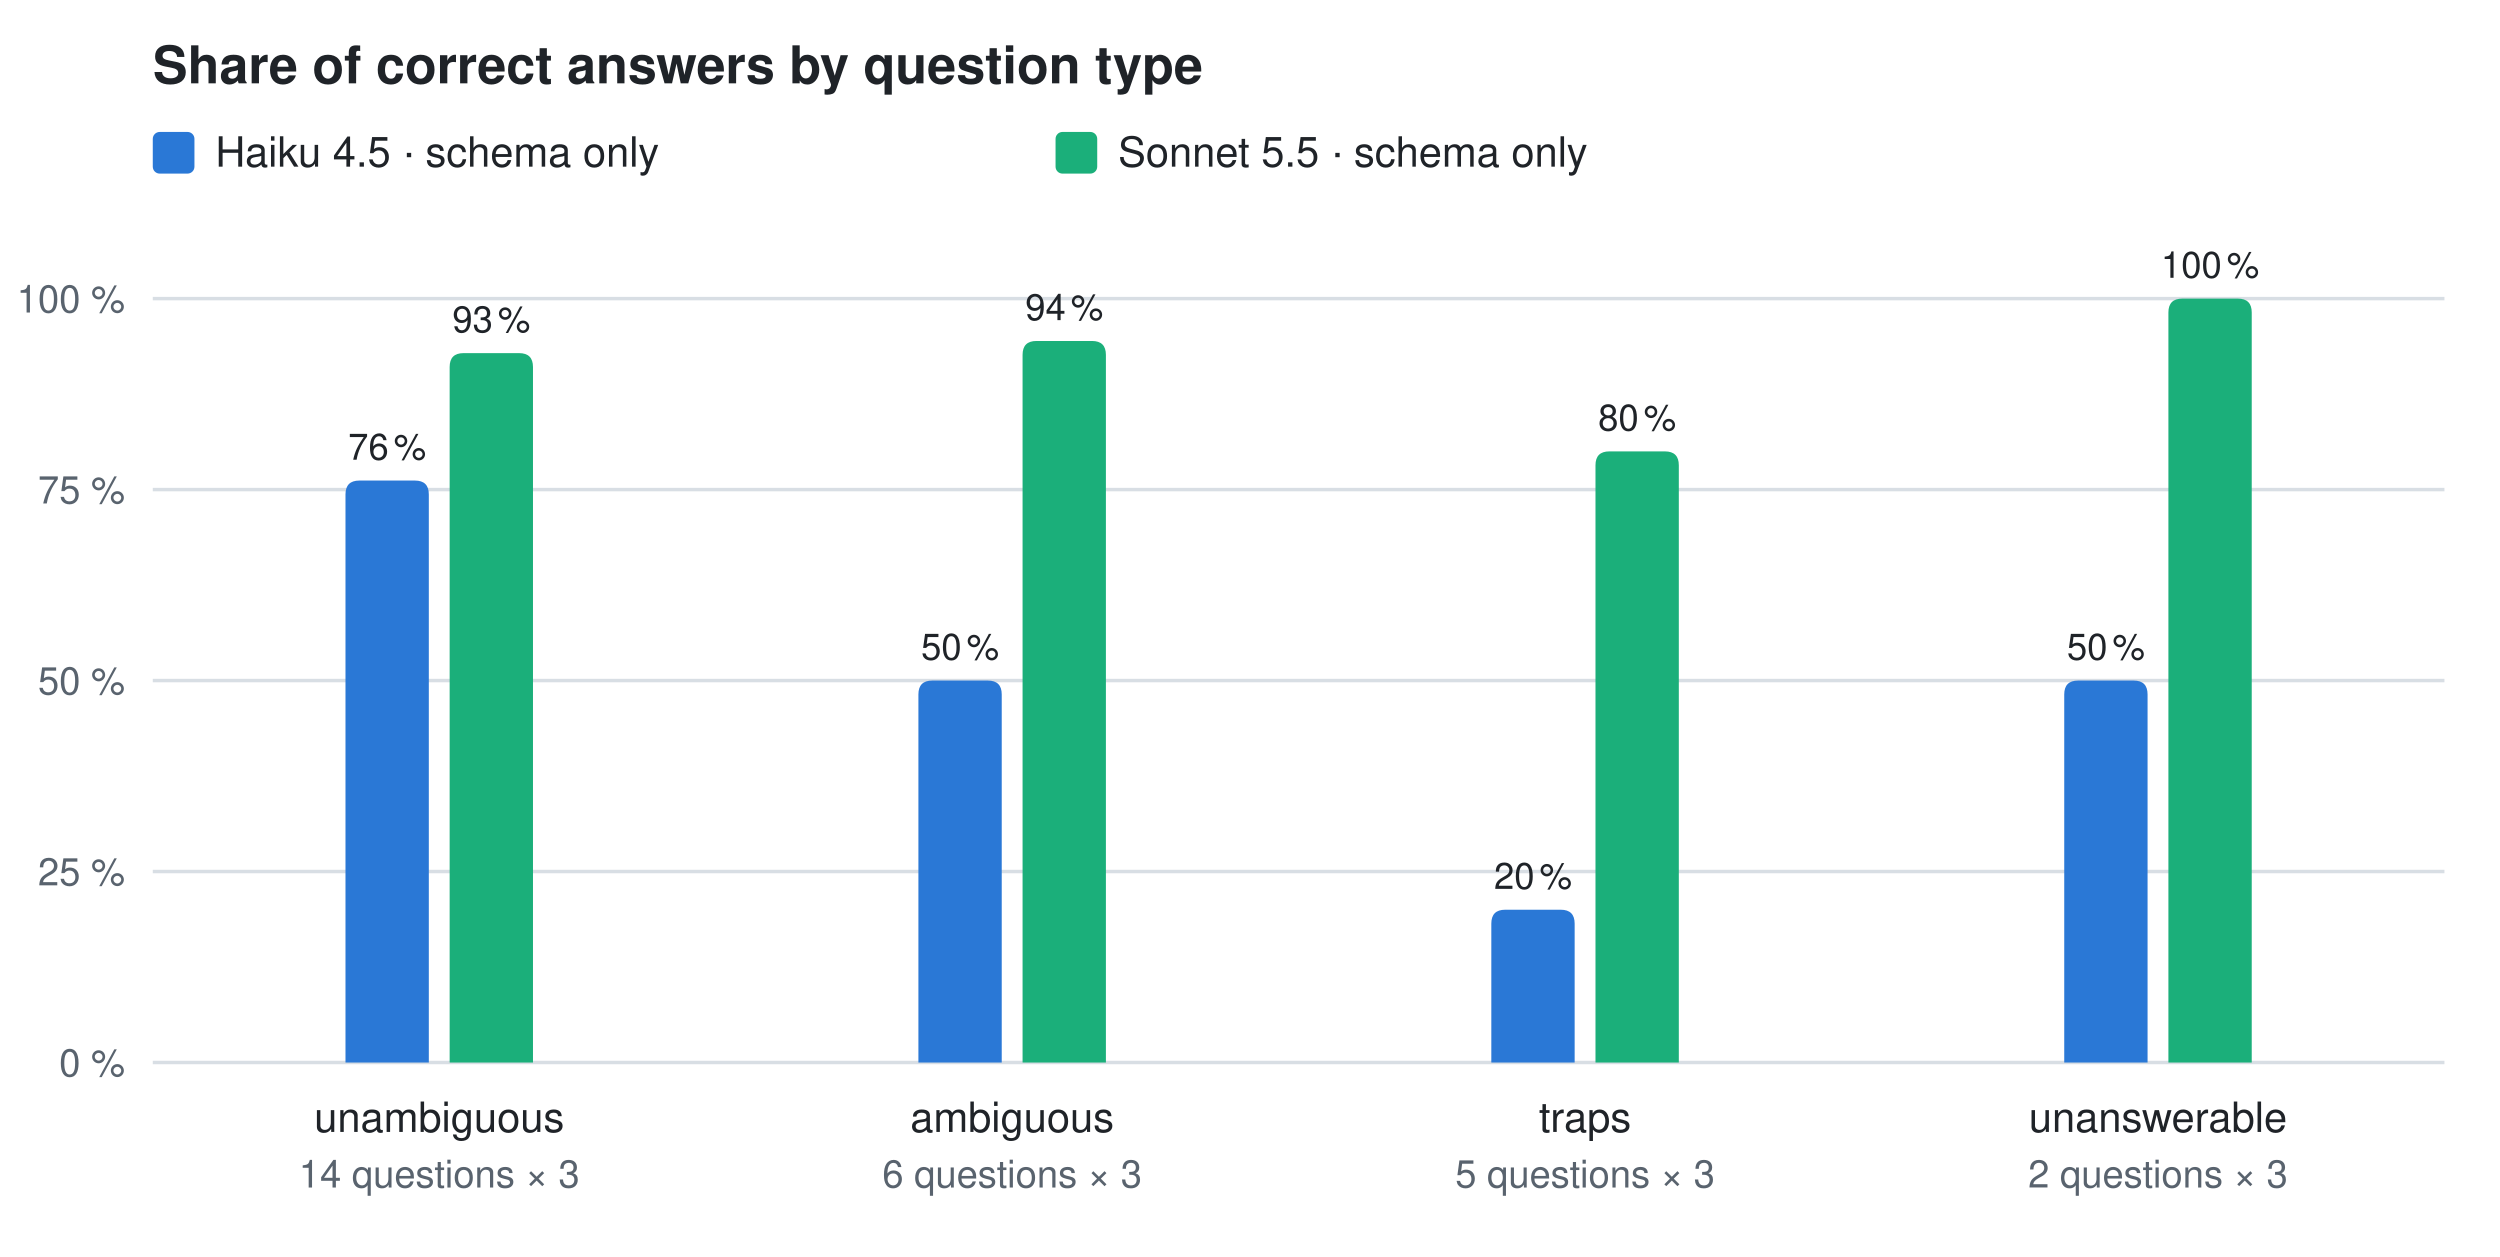
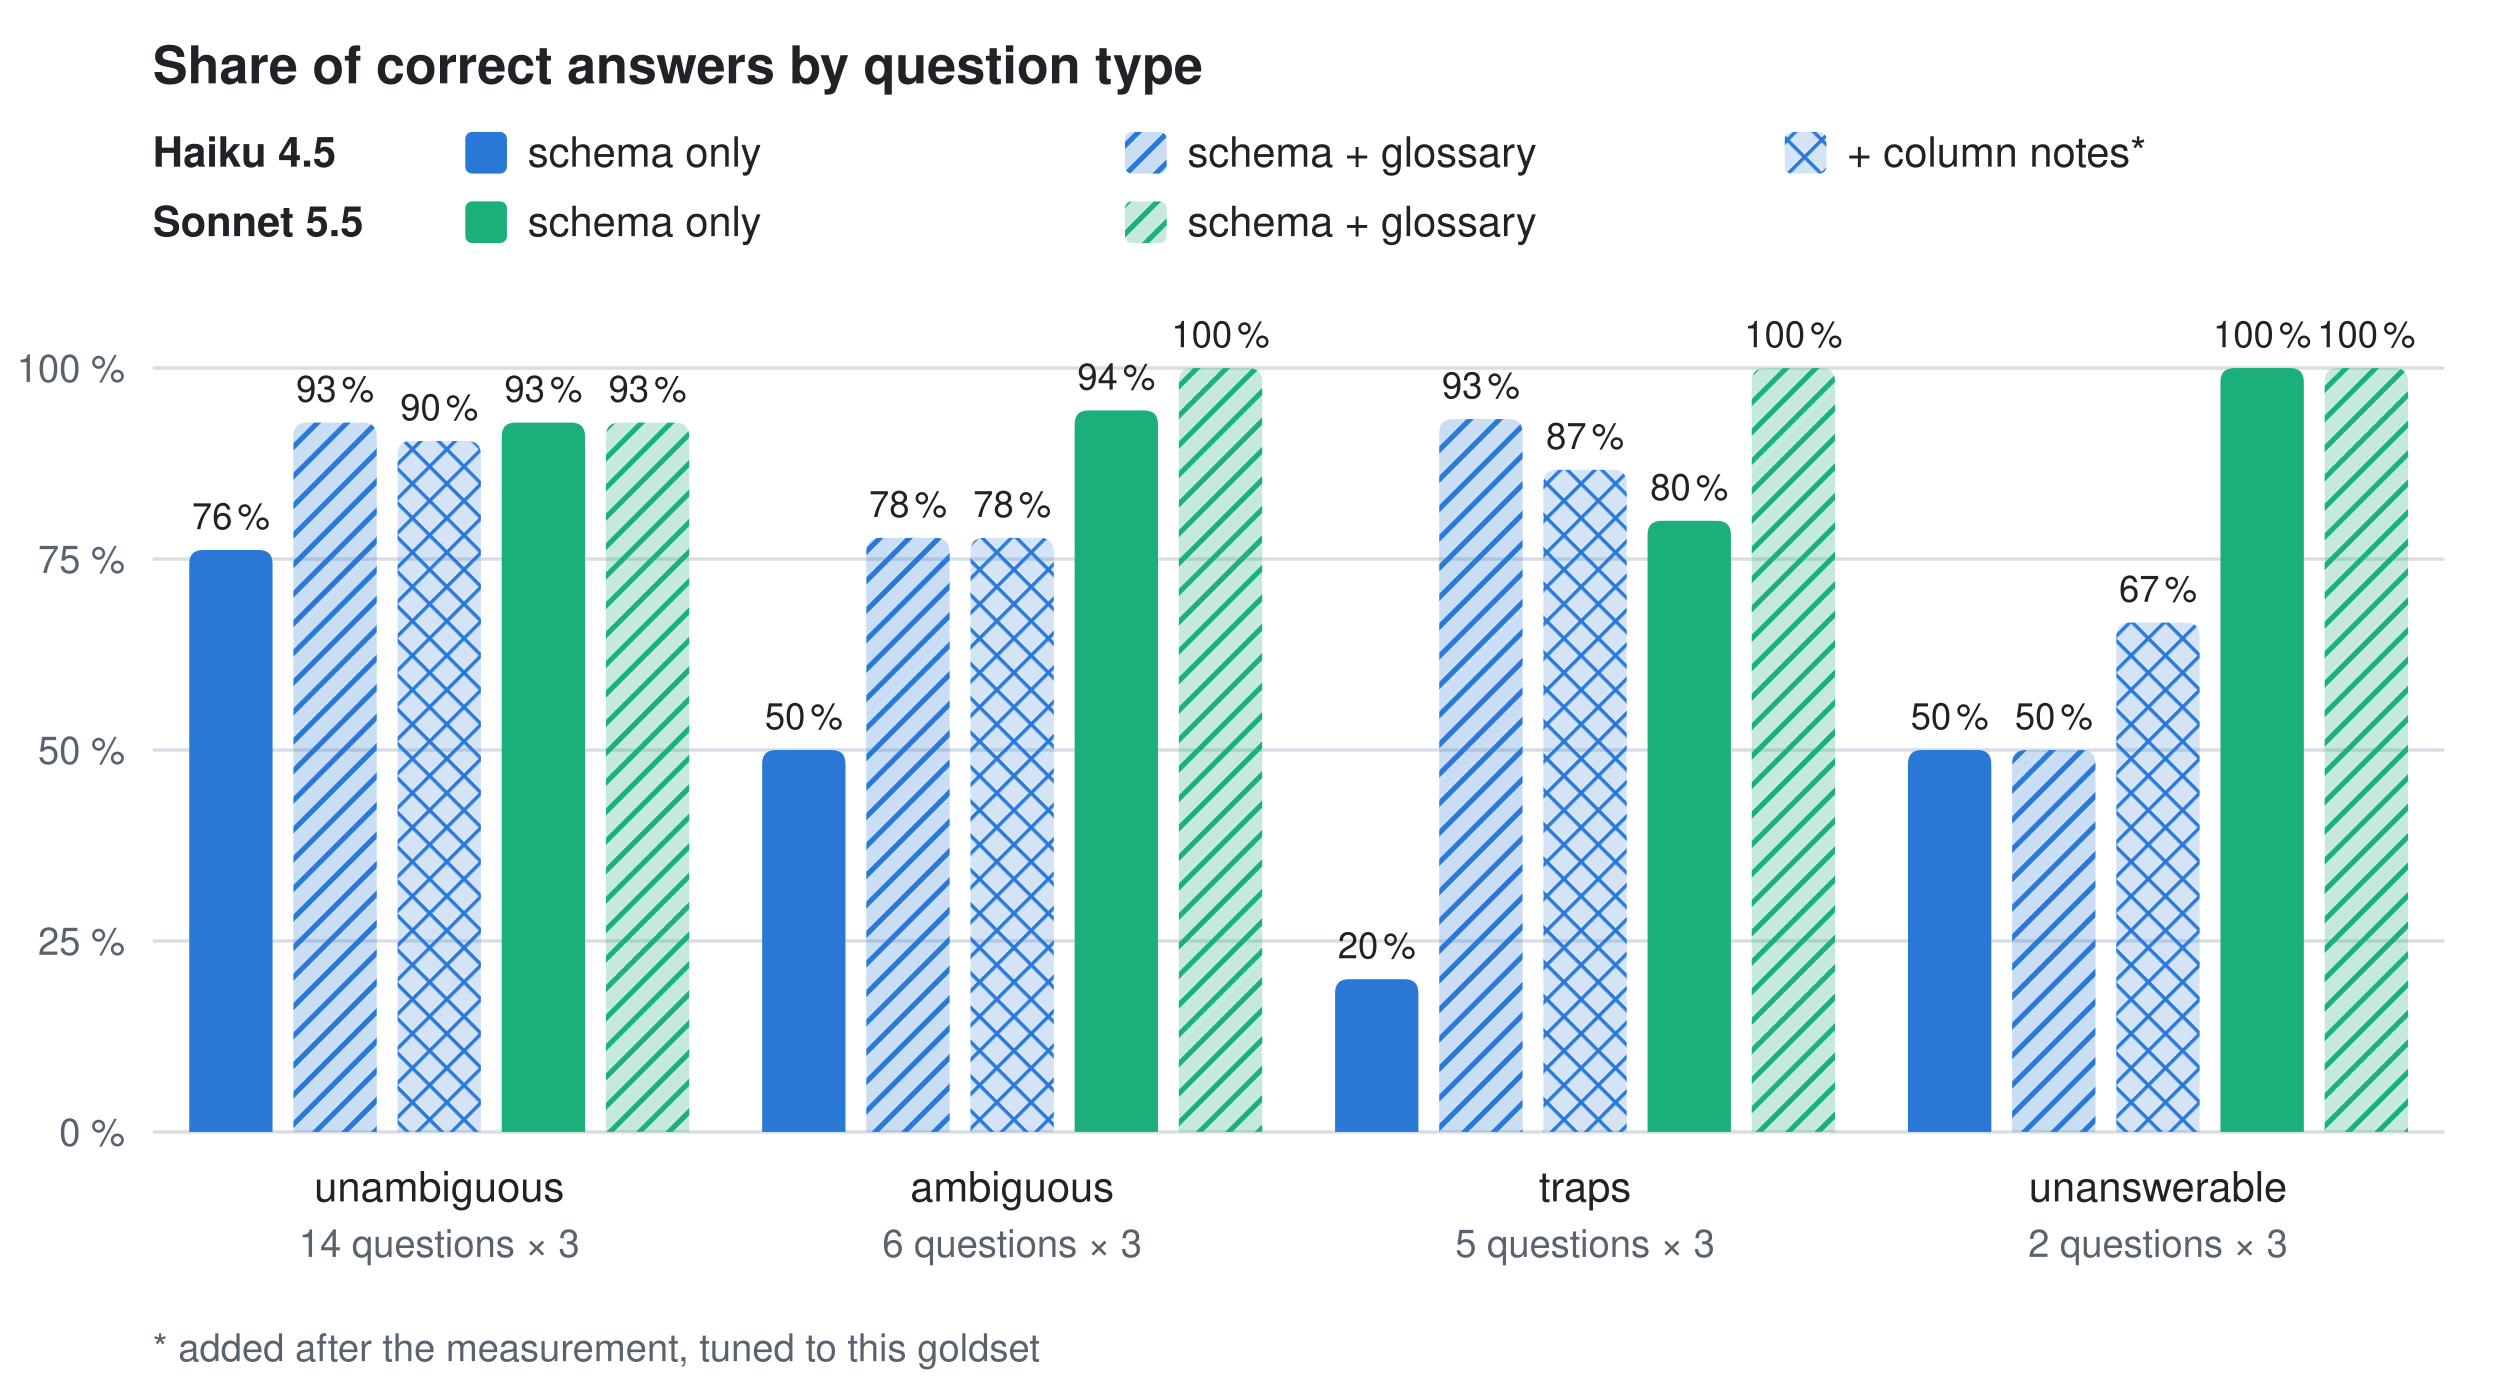
- <svg xmlns="http://www.w3.org/2000/svg" width="720" height="362" viewBox="0 0 720 362" font-family="-apple-system, BlinkMacSystemFont, 'Segoe UI', Helvetica, Arial, sans-serif" role="img" aria-label="Share of correct answers by question type">
+ <svg xmlns="http://www.w3.org/2000/svg" width="720" height="400" viewBox="0 0 720 400" font-family="-apple-system, BlinkMacSystemFont, 'Segoe UI', Helvetica, Arial, sans-serif" role="img" aria-label="Share of correct answers by question type">
  <defs>
    <pattern id="schraffur-0" width="6" height="6" patternUnits="userSpaceOnUse" patternTransform="rotate(45)">
      <rect width="6" height="6" fill="#2a78d6" fill-opacity="0.25" />
      <line x1="0" y1="0" x2="0" y2="6" stroke="#2a78d6" stroke-width="3" />
    </pattern>
+     <pattern id="kreuz-0" width="7" height="7" patternUnits="userSpaceOnUse" patternTransform="rotate(45)">
+       <rect width="7" height="7" fill="#2a78d6" fill-opacity="0.2" />
+       <line x1="0" y1="0" x2="0" y2="7" stroke="#2a78d6" stroke-width="2" />
+       <line x1="0" y1="0" x2="7" y2="0" stroke="#2a78d6" stroke-width="2" />
+     </pattern>
    <pattern id="schraffur-1" width="6" height="6" patternUnits="userSpaceOnUse" patternTransform="rotate(45)">
      <rect width="6" height="6" fill="#1baf7a" fill-opacity="0.25" />
      <line x1="0" y1="0" x2="0" y2="6" stroke="#1baf7a" stroke-width="3" />
    </pattern>
+     <pattern id="kreuz-1" width="7" height="7" patternUnits="userSpaceOnUse" patternTransform="rotate(45)">
+       <rect width="7" height="7" fill="#1baf7a" fill-opacity="0.2" />
+       <line x1="0" y1="0" x2="0" y2="7" stroke="#1baf7a" stroke-width="2" />
+       <line x1="0" y1="0" x2="7" y2="0" stroke="#1baf7a" stroke-width="2" />
+     </pattern>
  </defs>
  <text x="44" y="24" font-size="15" font-weight="600" fill="#1f2328">Share of correct answers by question type</text>
-   <rect x="44" y="38" width="12" height="12" rx="2" fill="#2a78d6" />
-   <text x="62" y="48" font-size="12" fill="#1f2328">Haiku 4.5 · schema only</text>
-   <rect x="304" y="38" width="12" height="12" rx="2" fill="#1baf7a" />
-   <text x="322" y="48" font-size="12" fill="#1f2328">Sonnet 5.5 · schema only</text>
-   <line x1="44" x2="704" y1="306.0" y2="306.0" stroke="#d8dee4" stroke-width="1" />
-   <text x="36" y="310.0" font-size="11" text-anchor="end" fill="#59636e">0 %</text>
-   <line x1="44" x2="704" y1="251.0" y2="251.0" stroke="#d8dee4" stroke-width="1" />
-   <text x="36" y="255.0" font-size="11" text-anchor="end" fill="#59636e">25 %</text>
-   <line x1="44" x2="704" y1="196.0" y2="196.0" stroke="#d8dee4" stroke-width="1" />
-   <text x="36" y="200.0" font-size="11" text-anchor="end" fill="#59636e">50 %</text>
-   <line x1="44" x2="704" y1="141.0" y2="141.0" stroke="#d8dee4" stroke-width="1" />
-   <text x="36" y="145.0" font-size="11" text-anchor="end" fill="#59636e">75 %</text>
-   <line x1="44" x2="704" y1="86.0" y2="86.0" stroke="#d8dee4" stroke-width="1" />
-   <text x="36" y="90.0" font-size="11" text-anchor="end" fill="#59636e">100 %</text>
-   <path d="M99.5,306 V142.4 Q99.5,138.4 103.5,138.4 H119.5 Q123.5,138.4 123.5,142.4 V306 Z" fill="#2a78d6" />
-   <text x="111.5" y="132.4" font-size="10.5" text-anchor="middle" fill="#1f2328">76 %</text>
-   <path d="M129.5,306 V105.7 Q129.5,101.7 133.5,101.7 H149.5 Q153.5,101.7 153.5,105.7 V306 Z" fill="#1baf7a" />
-   <text x="141.5" y="95.7" font-size="10.5" text-anchor="middle" fill="#1f2328">93 %</text>
-   <text x="126.5" y="326" font-size="12" text-anchor="middle" fill="#1f2328">unambiguous</text>
-   <text x="126.5" y="342" font-size="11" text-anchor="middle" fill="#59636e">14 questions × 3</text>
-   <path d="M264.5,306 V200.0 Q264.5,196.0 268.5,196.0 H284.5 Q288.5,196.0 288.5,200.0 V306 Z" fill="#2a78d6" />
-   <text x="276.5" y="190.0" font-size="10.5" text-anchor="middle" fill="#1f2328">50 %</text>
-   <path d="M294.5,306 V102.2 Q294.5,98.2 298.5,98.2 H314.5 Q318.5,98.2 318.5,102.2 V306 Z" fill="#1baf7a" />
-   <text x="306.5" y="92.2" font-size="10.5" text-anchor="middle" fill="#1f2328">94 %</text>
-   <text x="291.5" y="326" font-size="12" text-anchor="middle" fill="#1f2328">ambiguous</text>
-   <text x="291.5" y="342" font-size="11" text-anchor="middle" fill="#59636e">6 questions × 3</text>
-   <path d="M429.5,306 V266.0 Q429.5,262.0 433.5,262.0 H449.5 Q453.5,262.0 453.5,266.0 V306 Z" fill="#2a78d6" />
-   <text x="441.5" y="256.0" font-size="10.5" text-anchor="middle" fill="#1f2328">20 %</text>
-   <path d="M459.5,306 V134.0 Q459.5,130.0 463.5,130.0 H479.5 Q483.5,130.0 483.5,134.0 V306 Z" fill="#1baf7a" />
-   <text x="471.5" y="124.0" font-size="10.5" text-anchor="middle" fill="#1f2328">80 %</text>
-   <text x="456.5" y="326" font-size="12" text-anchor="middle" fill="#1f2328">traps</text>
-   <text x="456.5" y="342" font-size="11" text-anchor="middle" fill="#59636e">5 questions × 3</text>
-   <path d="M594.5,306 V200.0 Q594.5,196.0 598.5,196.0 H614.5 Q618.5,196.0 618.5,200.0 V306 Z" fill="#2a78d6" />
-   <text x="606.5" y="190.0" font-size="10.5" text-anchor="middle" fill="#1f2328">50 %</text>
-   <path d="M624.5,306 V90.0 Q624.5,86.0 628.5,86.0 H644.5 Q648.5,86.0 648.5,90.0 V306 Z" fill="#1baf7a" />
-   <text x="636.5" y="80.0" font-size="10.5" text-anchor="middle" fill="#1f2328">100 %</text>
-   <text x="621.5" y="326" font-size="12" text-anchor="middle" fill="#1f2328">unanswerable</text>
-   <text x="621.5" y="342" font-size="11" text-anchor="middle" fill="#59636e">2 questions × 3</text>
+   <text x="44" y="48" font-size="12" font-weight="600" fill="#1f2328">Haiku 4.5</text>
+   <rect x="134" y="38" width="12" height="12" rx="2" fill="#2a78d6" />
+   <text x="152" y="48" font-size="12" fill="#1f2328">schema only</text>
+   <rect x="324" y="38" width="12" height="12" rx="2" fill="url(#schraffur-0)" />
+   <text x="342" y="48" font-size="12" fill="#1f2328">schema + glossary</text>
+   <rect x="514" y="38" width="12" height="12" rx="2" fill="url(#kreuz-0)" />
+   <text x="532" y="48" font-size="12" fill="#1f2328">+ column notes*</text>
+   <text x="44" y="68" font-size="12" font-weight="600" fill="#1f2328">Sonnet 5.5</text>
+   <rect x="134" y="58" width="12" height="12" rx="2" fill="#1baf7a" />
+   <text x="152" y="68" font-size="12" fill="#1f2328">schema only</text>
+   <rect x="324" y="58" width="12" height="12" rx="2" fill="url(#schraffur-1)" />
+   <text x="342" y="68" font-size="12" fill="#1f2328">schema + glossary</text>
+   <line x1="44" x2="704" y1="326.0" y2="326.0" stroke="#d8dee4" stroke-width="1" />
+   <text x="36" y="330.0" font-size="11" text-anchor="end" fill="#59636e">0 %</text>
+   <line x1="44" x2="704" y1="271.0" y2="271.0" stroke="#d8dee4" stroke-width="1" />
+   <text x="36" y="275.0" font-size="11" text-anchor="end" fill="#59636e">25 %</text>
+   <line x1="44" x2="704" y1="216.0" y2="216.0" stroke="#d8dee4" stroke-width="1" />
+   <text x="36" y="220.0" font-size="11" text-anchor="end" fill="#59636e">50 %</text>
+   <line x1="44" x2="704" y1="161.0" y2="161.0" stroke="#d8dee4" stroke-width="1" />
+   <text x="36" y="165.0" font-size="11" text-anchor="end" fill="#59636e">75 %</text>
+   <line x1="44" x2="704" y1="106.0" y2="106.0" stroke="#d8dee4" stroke-width="1" />
+   <text x="36" y="110.0" font-size="11" text-anchor="end" fill="#59636e">100 %</text>
+   <path d="M54.5,326 V162.4 Q54.5,158.4 58.5,158.4 H74.5 Q78.5,158.4 78.5,162.4 V326 Z" fill="#2a78d6" />
+   <text x="66.5" y="152.4" font-size="10.5" text-anchor="middle" fill="#1f2328">76 %</text>
+   <path d="M84.5,326 V125.7 Q84.5,121.7 88.5,121.7 H104.5 Q108.5,121.7 108.5,125.7 V326 Z" fill="url(#schraffur-0)" />
+   <text x="96.5" y="115.7" font-size="10.5" text-anchor="middle" fill="#1f2328">93 %</text>
+   <path d="M114.5,326 V131.0 Q114.5,127.0 118.5,127.0 H134.5 Q138.5,127.0 138.5,131.0 V326 Z" fill="url(#kreuz-0)" />
+   <text x="126.5" y="121.0" font-size="10.5" text-anchor="middle" fill="#1f2328">90 %</text>
+   <path d="M144.5,326 V125.7 Q144.5,121.7 148.5,121.7 H164.5 Q168.5,121.7 168.5,125.7 V326 Z" fill="#1baf7a" />
+   <text x="156.5" y="115.7" font-size="10.5" text-anchor="middle" fill="#1f2328">93 %</text>
+   <path d="M174.5,326 V125.7 Q174.5,121.7 178.5,121.7 H194.5 Q198.5,121.7 198.5,125.7 V326 Z" fill="url(#schraffur-1)" />
+   <text x="186.5" y="115.7" font-size="10.5" text-anchor="middle" fill="#1f2328">93 %</text>
+   <text x="126.5" y="346" font-size="12" text-anchor="middle" fill="#1f2328">unambiguous</text>
+   <text x="126.5" y="362" font-size="11" text-anchor="middle" fill="#59636e">14 questions × 3</text>
+   <path d="M219.5,326 V220.0 Q219.5,216.0 223.5,216.0 H239.5 Q243.5,216.0 243.5,220.0 V326 Z" fill="#2a78d6" />
+   <text x="231.5" y="210.0" font-size="10.5" text-anchor="middle" fill="#1f2328">50 %</text>
+   <path d="M249.5,326 V158.9 Q249.5,154.9 253.5,154.9 H269.5 Q273.5,154.9 273.5,158.9 V326 Z" fill="url(#schraffur-0)" />
+   <text x="261.5" y="148.9" font-size="10.5" text-anchor="middle" fill="#1f2328">78 %</text>
+   <path d="M279.5,326 V158.9 Q279.5,154.9 283.5,154.9 H299.5 Q303.5,154.9 303.5,158.9 V326 Z" fill="url(#kreuz-0)" />
+   <text x="291.5" y="148.9" font-size="10.5" text-anchor="middle" fill="#1f2328">78 %</text>
+   <path d="M309.5,326 V122.2 Q309.5,118.2 313.5,118.2 H329.5 Q333.5,118.2 333.5,122.2 V326 Z" fill="#1baf7a" />
+   <text x="321.5" y="112.2" font-size="10.5" text-anchor="middle" fill="#1f2328">94 %</text>
+   <path d="M339.5,326 V110.0 Q339.5,106.0 343.5,106.0 H359.5 Q363.5,106.0 363.5,110.0 V326 Z" fill="url(#schraffur-1)" />
+   <text x="351.5" y="100.0" font-size="10.5" text-anchor="middle" fill="#1f2328">100 %</text>
+   <text x="291.5" y="346" font-size="12" text-anchor="middle" fill="#1f2328">ambiguous</text>
+   <text x="291.5" y="362" font-size="11" text-anchor="middle" fill="#59636e">6 questions × 3</text>
+   <path d="M384.5,326 V286.0 Q384.5,282.0 388.5,282.0 H404.5 Q408.5,282.0 408.5,286.0 V326 Z" fill="#2a78d6" />
+   <text x="396.5" y="276.0" font-size="10.5" text-anchor="middle" fill="#1f2328">20 %</text>
+   <path d="M414.5,326 V124.7 Q414.5,120.7 418.5,120.7 H434.5 Q438.5,120.7 438.5,124.7 V326 Z" fill="url(#schraffur-0)" />
+   <text x="426.5" y="114.7" font-size="10.5" text-anchor="middle" fill="#1f2328">93 %</text>
+   <path d="M444.5,326 V139.3 Q444.5,135.3 448.5,135.3 H464.5 Q468.5,135.3 468.5,139.3 V326 Z" fill="url(#kreuz-0)" />
+   <text x="456.5" y="129.3" font-size="10.5" text-anchor="middle" fill="#1f2328">87 %</text>
+   <path d="M474.5,326 V154.0 Q474.5,150.0 478.5,150.0 H494.5 Q498.5,150.0 498.5,154.0 V326 Z" fill="#1baf7a" />
+   <text x="486.5" y="144.0" font-size="10.5" text-anchor="middle" fill="#1f2328">80 %</text>
+   <path d="M504.5,326 V110.0 Q504.5,106.0 508.5,106.0 H524.5 Q528.5,106.0 528.5,110.0 V326 Z" fill="url(#schraffur-1)" />
+   <text x="516.5" y="100.0" font-size="10.5" text-anchor="middle" fill="#1f2328">100 %</text>
+   <text x="456.5" y="346" font-size="12" text-anchor="middle" fill="#1f2328">traps</text>
+   <text x="456.5" y="362" font-size="11" text-anchor="middle" fill="#59636e">5 questions × 3</text>
+   <path d="M549.5,326 V220.0 Q549.5,216.0 553.5,216.0 H569.5 Q573.5,216.0 573.5,220.0 V326 Z" fill="#2a78d6" />
+   <text x="561.5" y="210.0" font-size="10.5" text-anchor="middle" fill="#1f2328">50 %</text>
+   <path d="M579.5,326 V220.0 Q579.5,216.0 583.5,216.0 H599.5 Q603.5,216.0 603.5,220.0 V326 Z" fill="url(#schraffur-0)" />
+   <text x="591.5" y="210.0" font-size="10.5" text-anchor="middle" fill="#1f2328">50 %</text>
+   <path d="M609.5,326 V183.3 Q609.5,179.3 613.5,179.3 H629.5 Q633.5,179.3 633.5,183.3 V326 Z" fill="url(#kreuz-0)" />
+   <text x="621.5" y="173.3" font-size="10.5" text-anchor="middle" fill="#1f2328">67 %</text>
+   <path d="M639.5,326 V110.0 Q639.5,106.0 643.5,106.0 H659.5 Q663.5,106.0 663.5,110.0 V326 Z" fill="#1baf7a" />
+   <text x="651.5" y="100.0" font-size="10.5" text-anchor="middle" fill="#1f2328">100 %</text>
+   <path d="M669.5,326 V110.0 Q669.5,106.0 673.5,106.0 H689.5 Q693.5,106.0 693.5,110.0 V326 Z" fill="url(#schraffur-1)" />
+   <text x="681.5" y="100.0" font-size="10.5" text-anchor="middle" fill="#1f2328">100 %</text>
+   <text x="621.5" y="346" font-size="12" text-anchor="middle" fill="#1f2328">unanswerable</text>
+   <text x="621.5" y="362" font-size="11" text-anchor="middle" fill="#59636e">2 questions × 3</text>
+   <text x="44" y="392" font-size="11" fill="#59636e">* added after the measurement, tuned to this goldset</text>
</svg>
